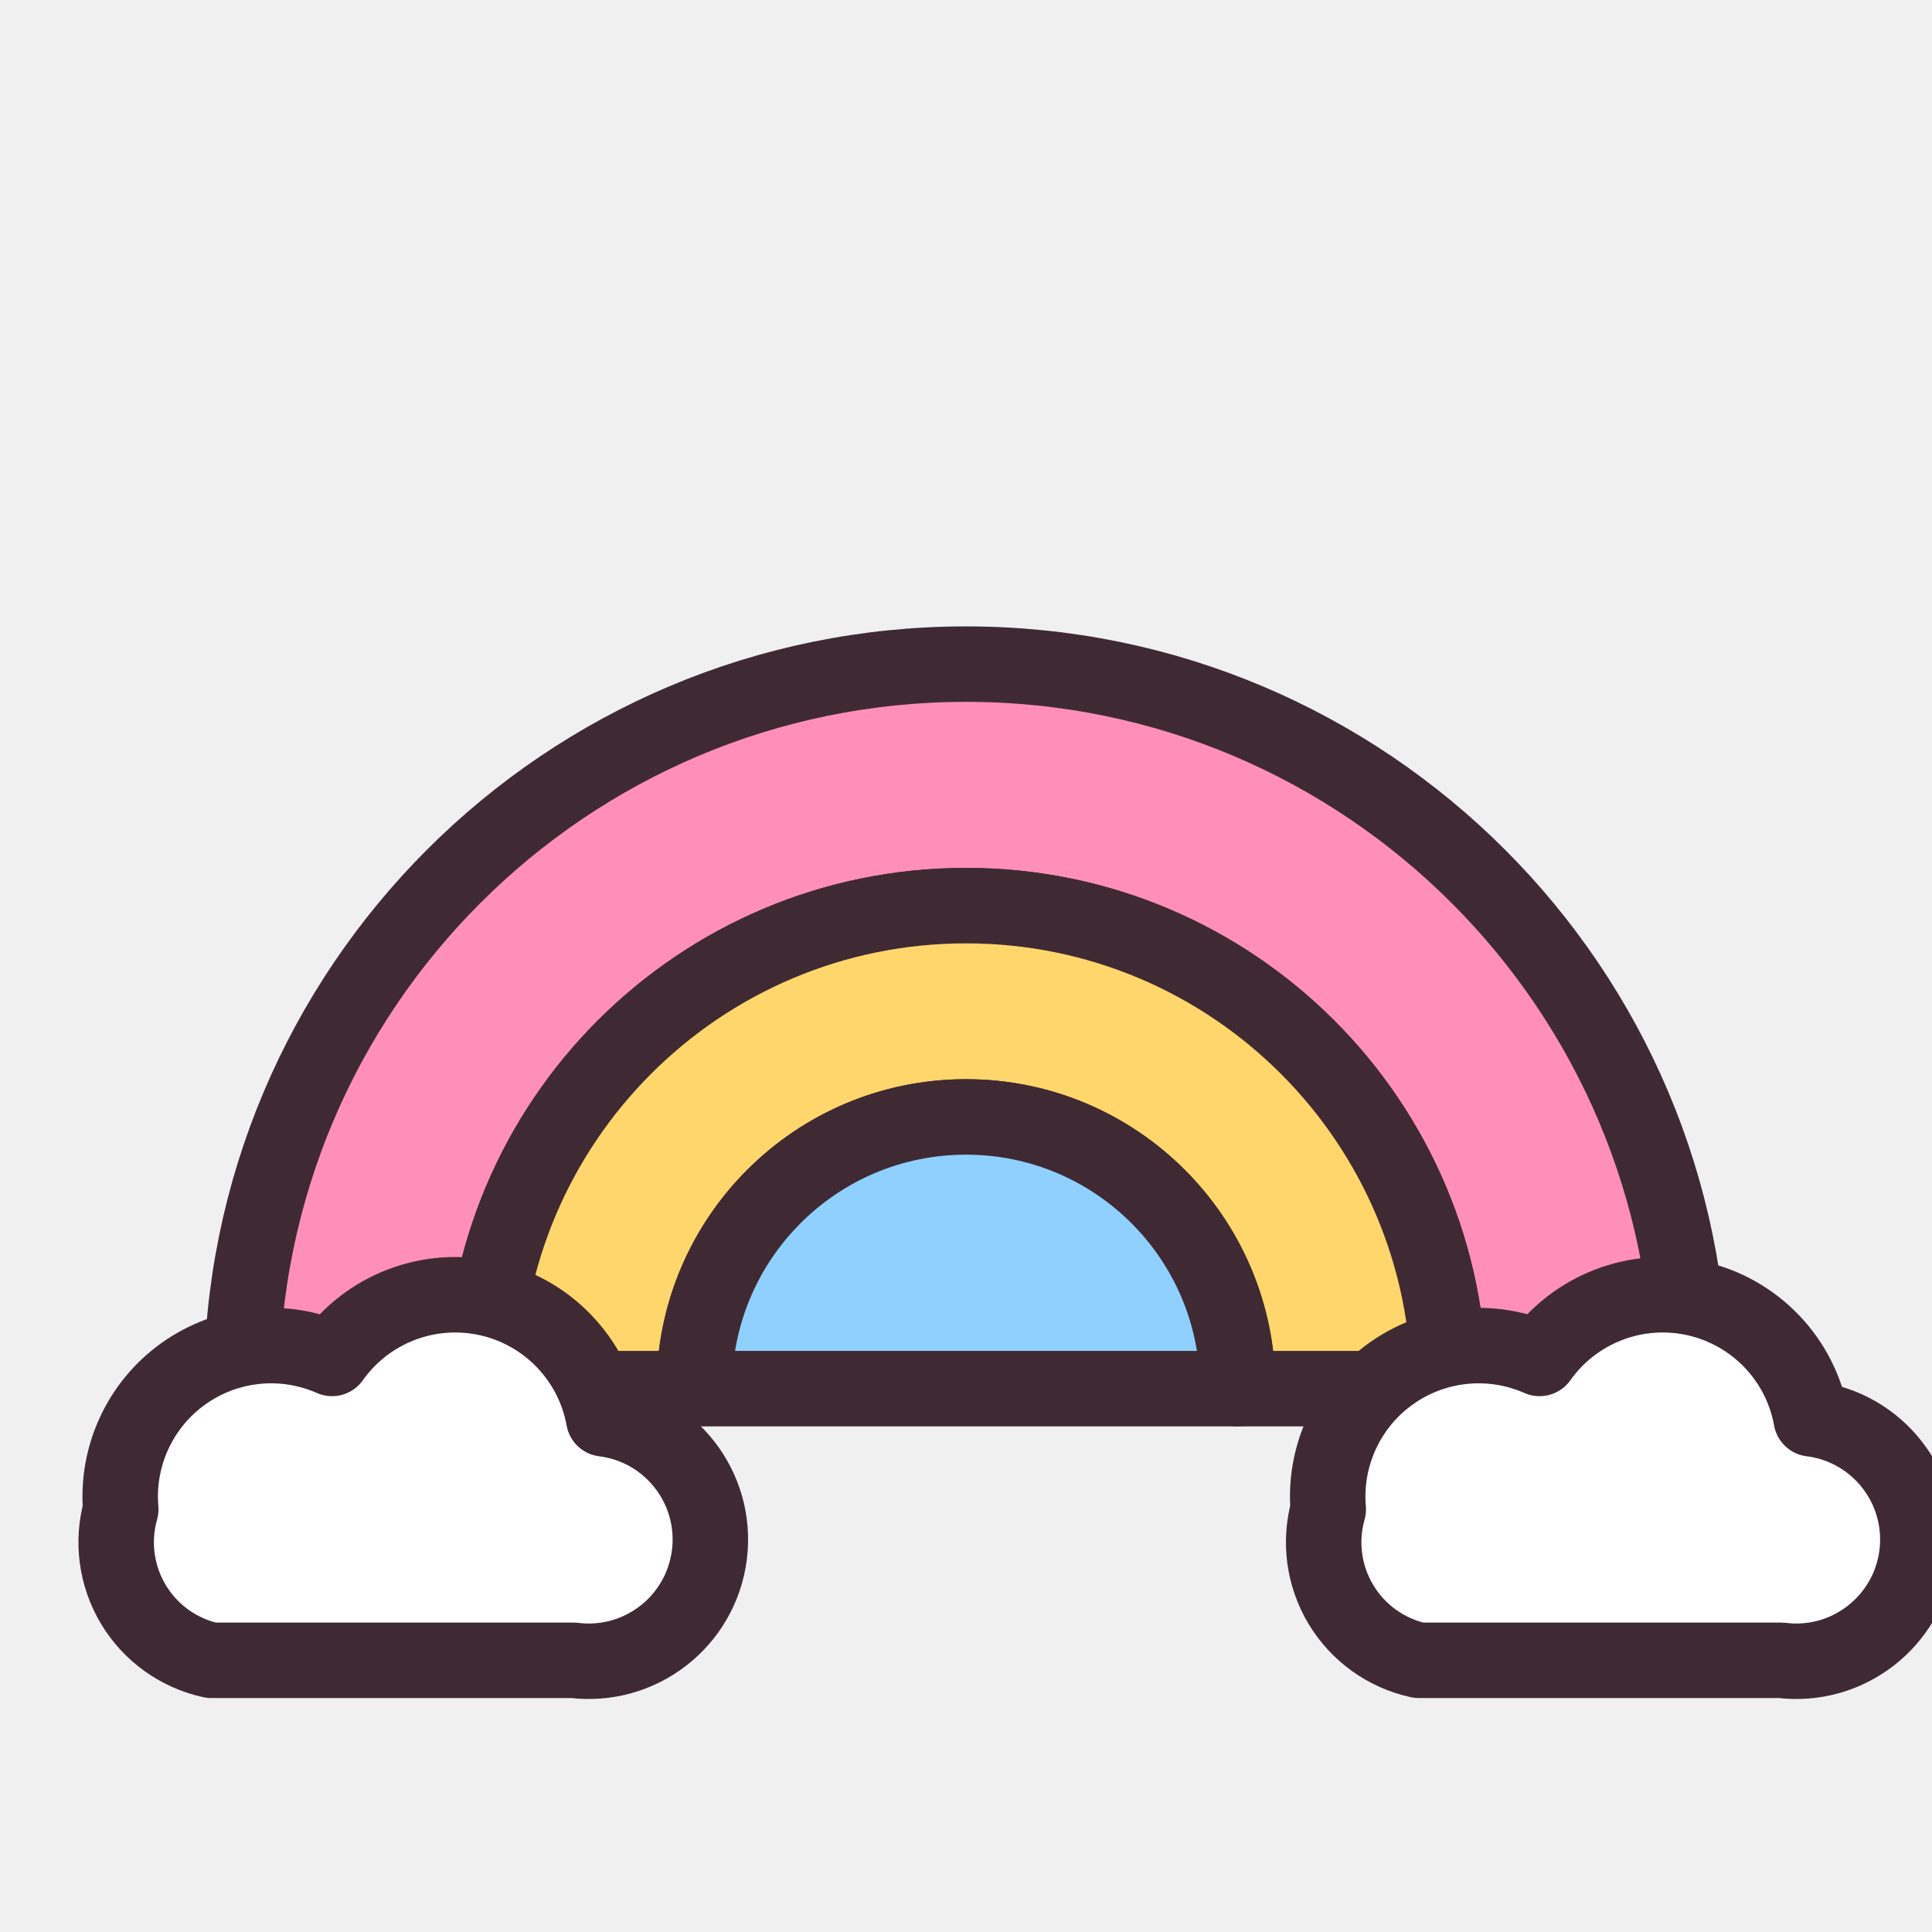
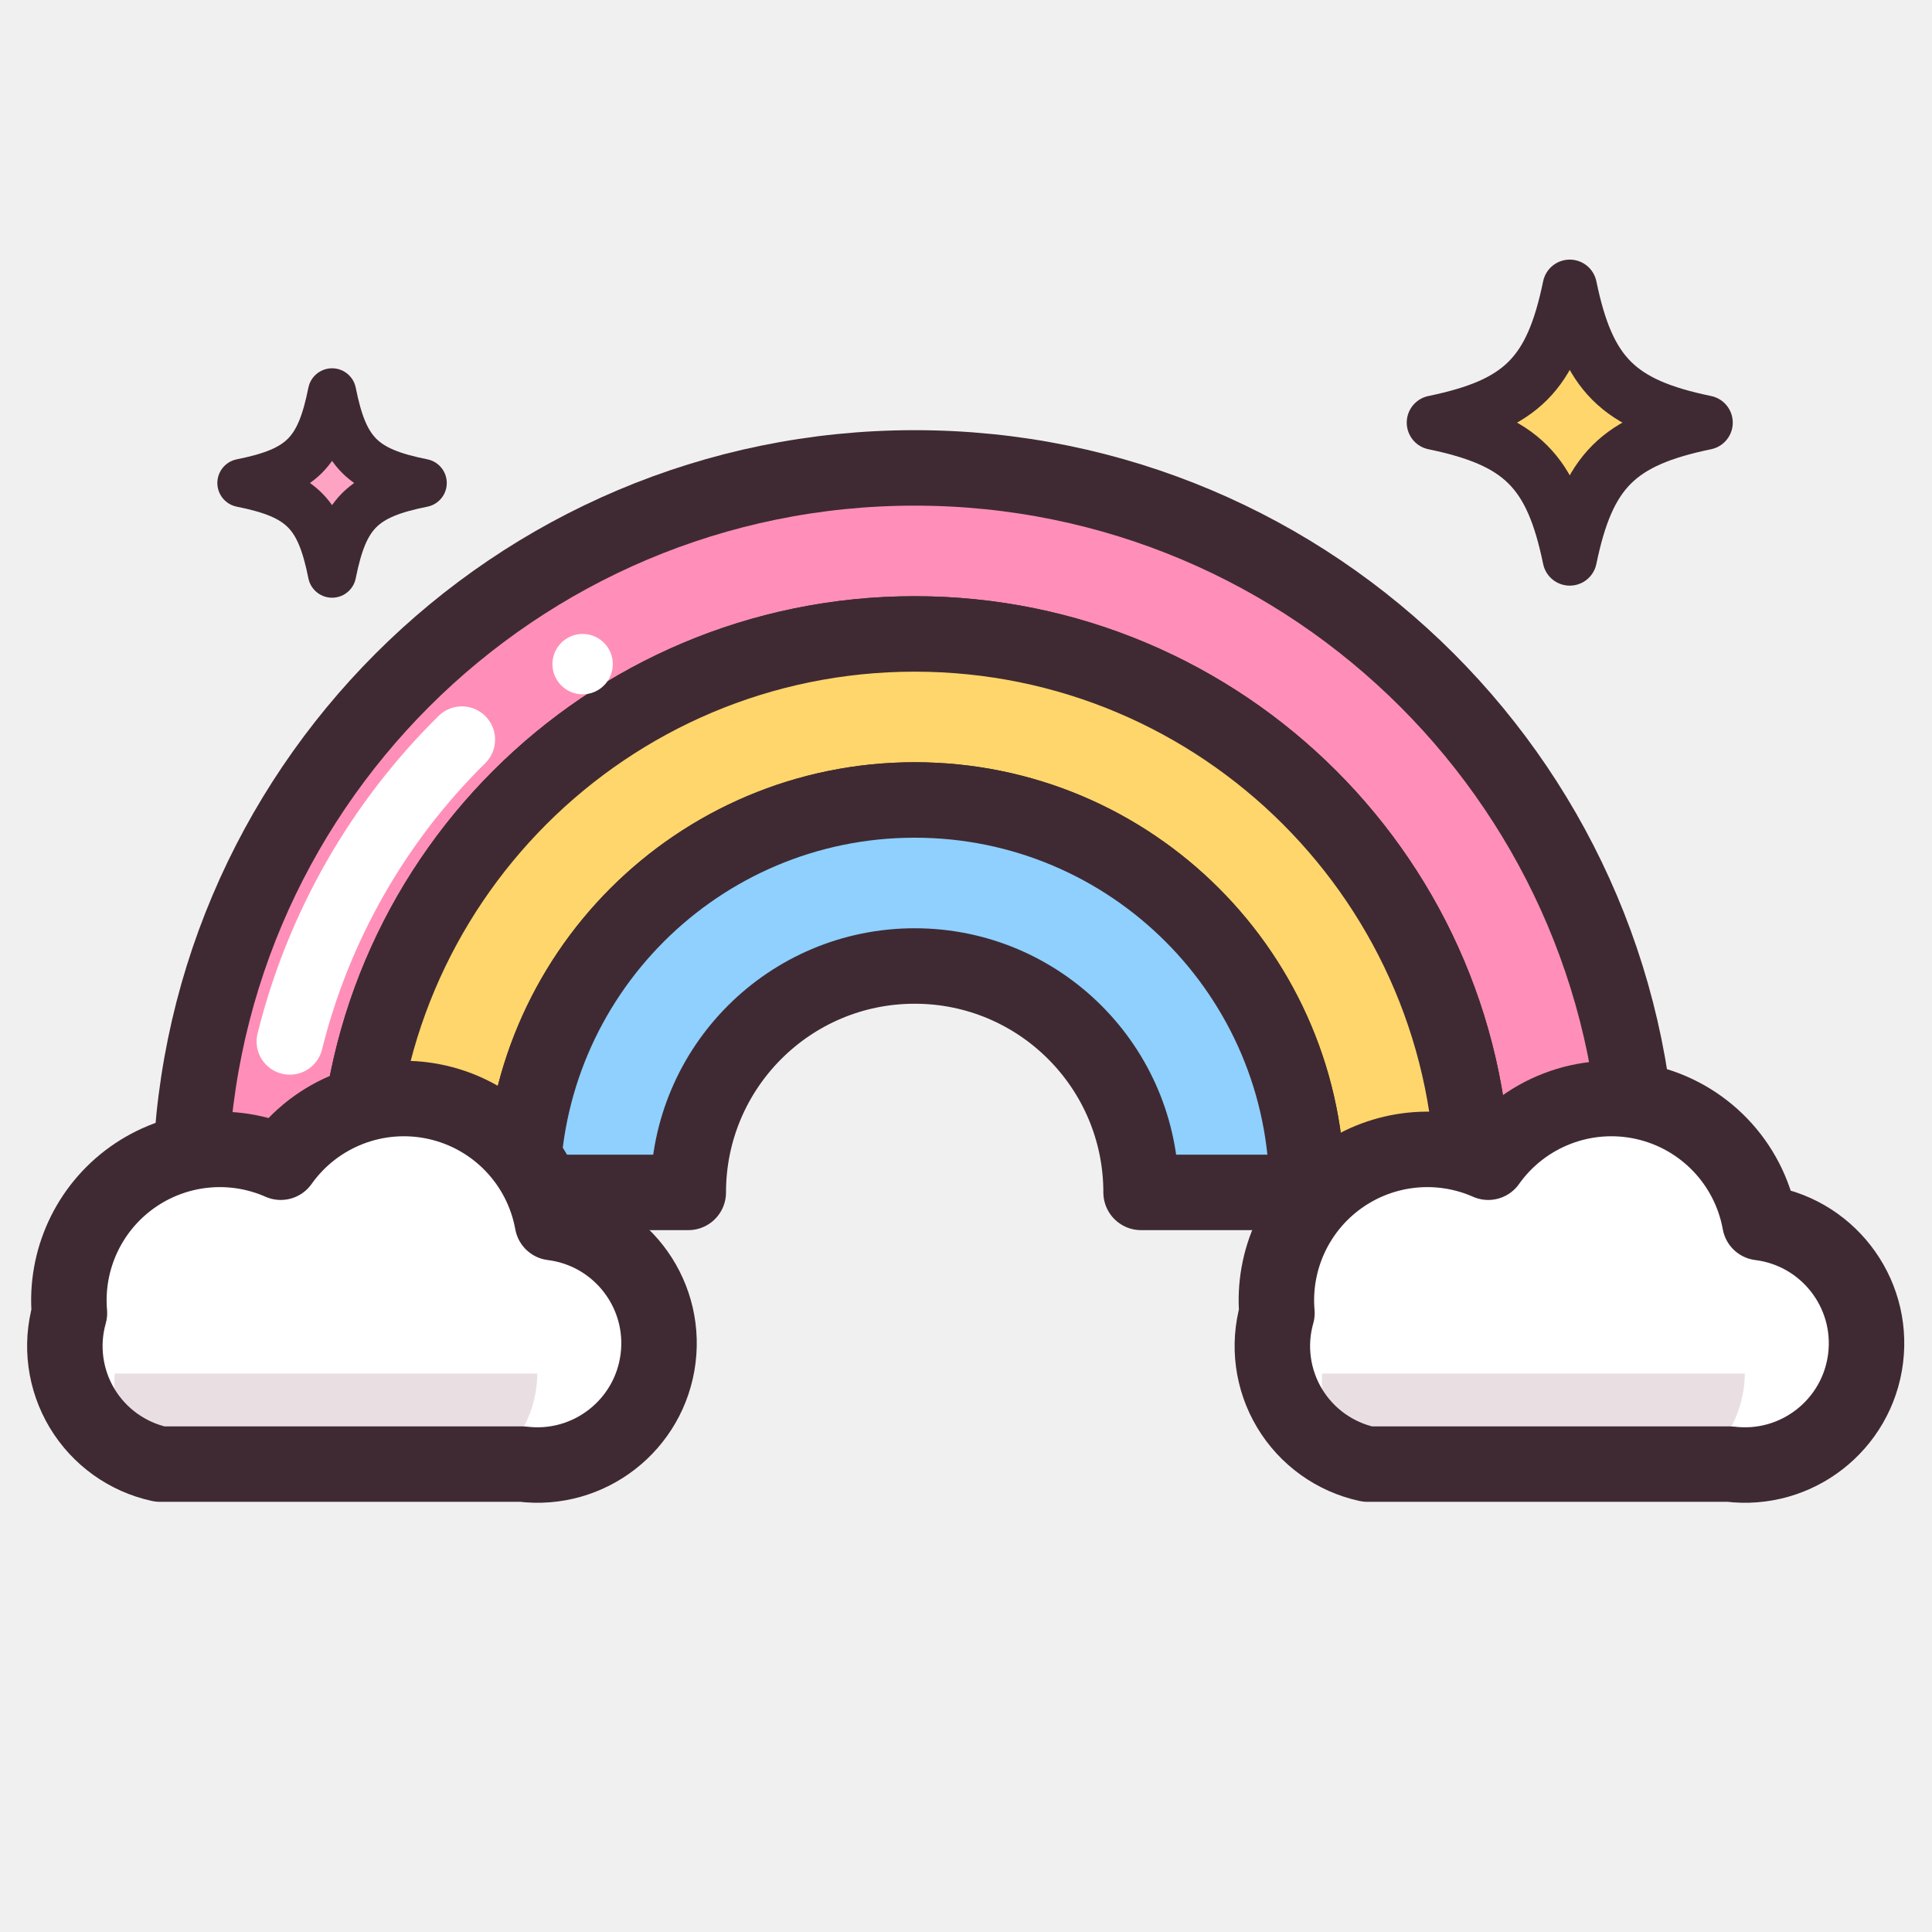
<svg xmlns="http://www.w3.org/2000/svg" viewBox="0 0 64 64" fill="none" stroke="#3F2A33" stroke-width="2.5" stroke-linecap="round" stroke-linejoin="round">
-   <path d="M8 46a24 24 0 0 1 48 0h-8a16 16 0 0 0-32 0z" fill="#FF8FB8" />
-   <path d="M16 46a16 16 0 0 1 32 0h-7a9 9 0 0 0-18 0z" fill="#FFD66B" />
-   <path d="M23 46a9 9 0 0 1 18 0z" fill="#8FD0FF" />
-   <path d="M4 50a5 5 0 0 1 7-5 5 5 0 0 1 9 2 4 4 0 0 1-1 8H7a4 4 0 0 1-3-5z" fill="#FFFFFF" />
-   <path d="M44 50a5 5 0 0 1 7-5 5 5 0 0 1 9 2 4 4 0 0 1-1 8H47a4 4 0 0 1-3-5z" fill="#FFFFFF" />
+   <path d="M6.3 39.5a24 24 0 0 1 48 0h-5.5a18.5 18.5 0 0 0 -37 0z" fill="#FF8FB8" />
+   <path d="M11.8 39.5a18.5 18.5 0 0 1 37 0h-5.5a13 13 0 0 0 -26 0z" fill="#FFD66B" />
+   <path d="M17.3 39.5a13 13 0 0 1 26 0h-5.5a7.5 7.5 0 0 0 -15 0z" fill="#8FD0FF" />
+   <path d="M9.6 34.5a21.25 21.25 0 0 1 5.7 -10" stroke="#FFFFFF" stroke-width="2.2" />
+   <circle cx="19.3" cy="22" r="1" fill="#FFFFFF" stroke="none" />
+   <g data-part="cloud-left" data-origin="10.3 43.5">
+     <path d="M2.3 43.5a5 5 0 0 1 7 -5 5 5 0 0 1 9 2 4 4 0 0 1 -1 8H5.3a4 4 0 0 1 -3 -5z" fill="#FFFFFF" stroke="none" />
+     <path d="M3.8 45.5h14a3.8 3.8 0 0 1 -1.5 3H5.3a3.2 3.2 0 0 1 -1.5 -3z" fill="#E9DFE3" stroke="none" />
+     <path d="M2.3 43.5a5 5 0 0 1 7 -5 5 5 0 0 1 9 2 4 4 0 0 1 -1 8H5.3a4 4 0 0 1 -3 -5z" />
+   </g>
+   <g data-part="cloud-right" data-origin="50.3 43.5">
+     <path d="M42.3 43.5a5 5 0 0 1 7 -5 5 5 0 0 1 9 2 4 4 0 0 1 -1 8H45.3a4 4 0 0 1 -3 -5z" fill="#FFFFFF" stroke="none" />
+     <path d="M43.8 45.5h14a3.8 3.8 0 0 1 -1.5 3H45.3a3.2 3.2 0 0 1 -1.5 -3z" fill="#E9DFE3" stroke="none" />
+     <path d="M42.3 43.5a5 5 0 0 1 7 -5 5 5 0 0 1 9 2 4 4 0 0 1 -1 8H45.3a4 4 0 0 1 -3 -5z" />
+   </g>
+   <g data-part="sparkle-a" data-origin="52 14">
+     <path d="M52 9.5c.6 2.9 1.6 3.9 4.5 4.5-2.9.6-3.9 1.6-4.5 4.5-.6-2.9-1.6-3.9-4.5-4.5 2.9-.6 3.9-1.6 4.5-4.5z" fill="#FFD66B" stroke-width="1.8" />
+   </g>
+   <g data-part="sparkle-b" data-origin="11 16">
+     <path d="M11 13c.4 2 1 2.6 3 3-2 .4-2.6 1-3 3-.4-2-1-2.6-3-3 2-.4 2.6-1 3-3z" fill="#FFA3C3" stroke-width="1.6" />
+   </g>
</svg>
